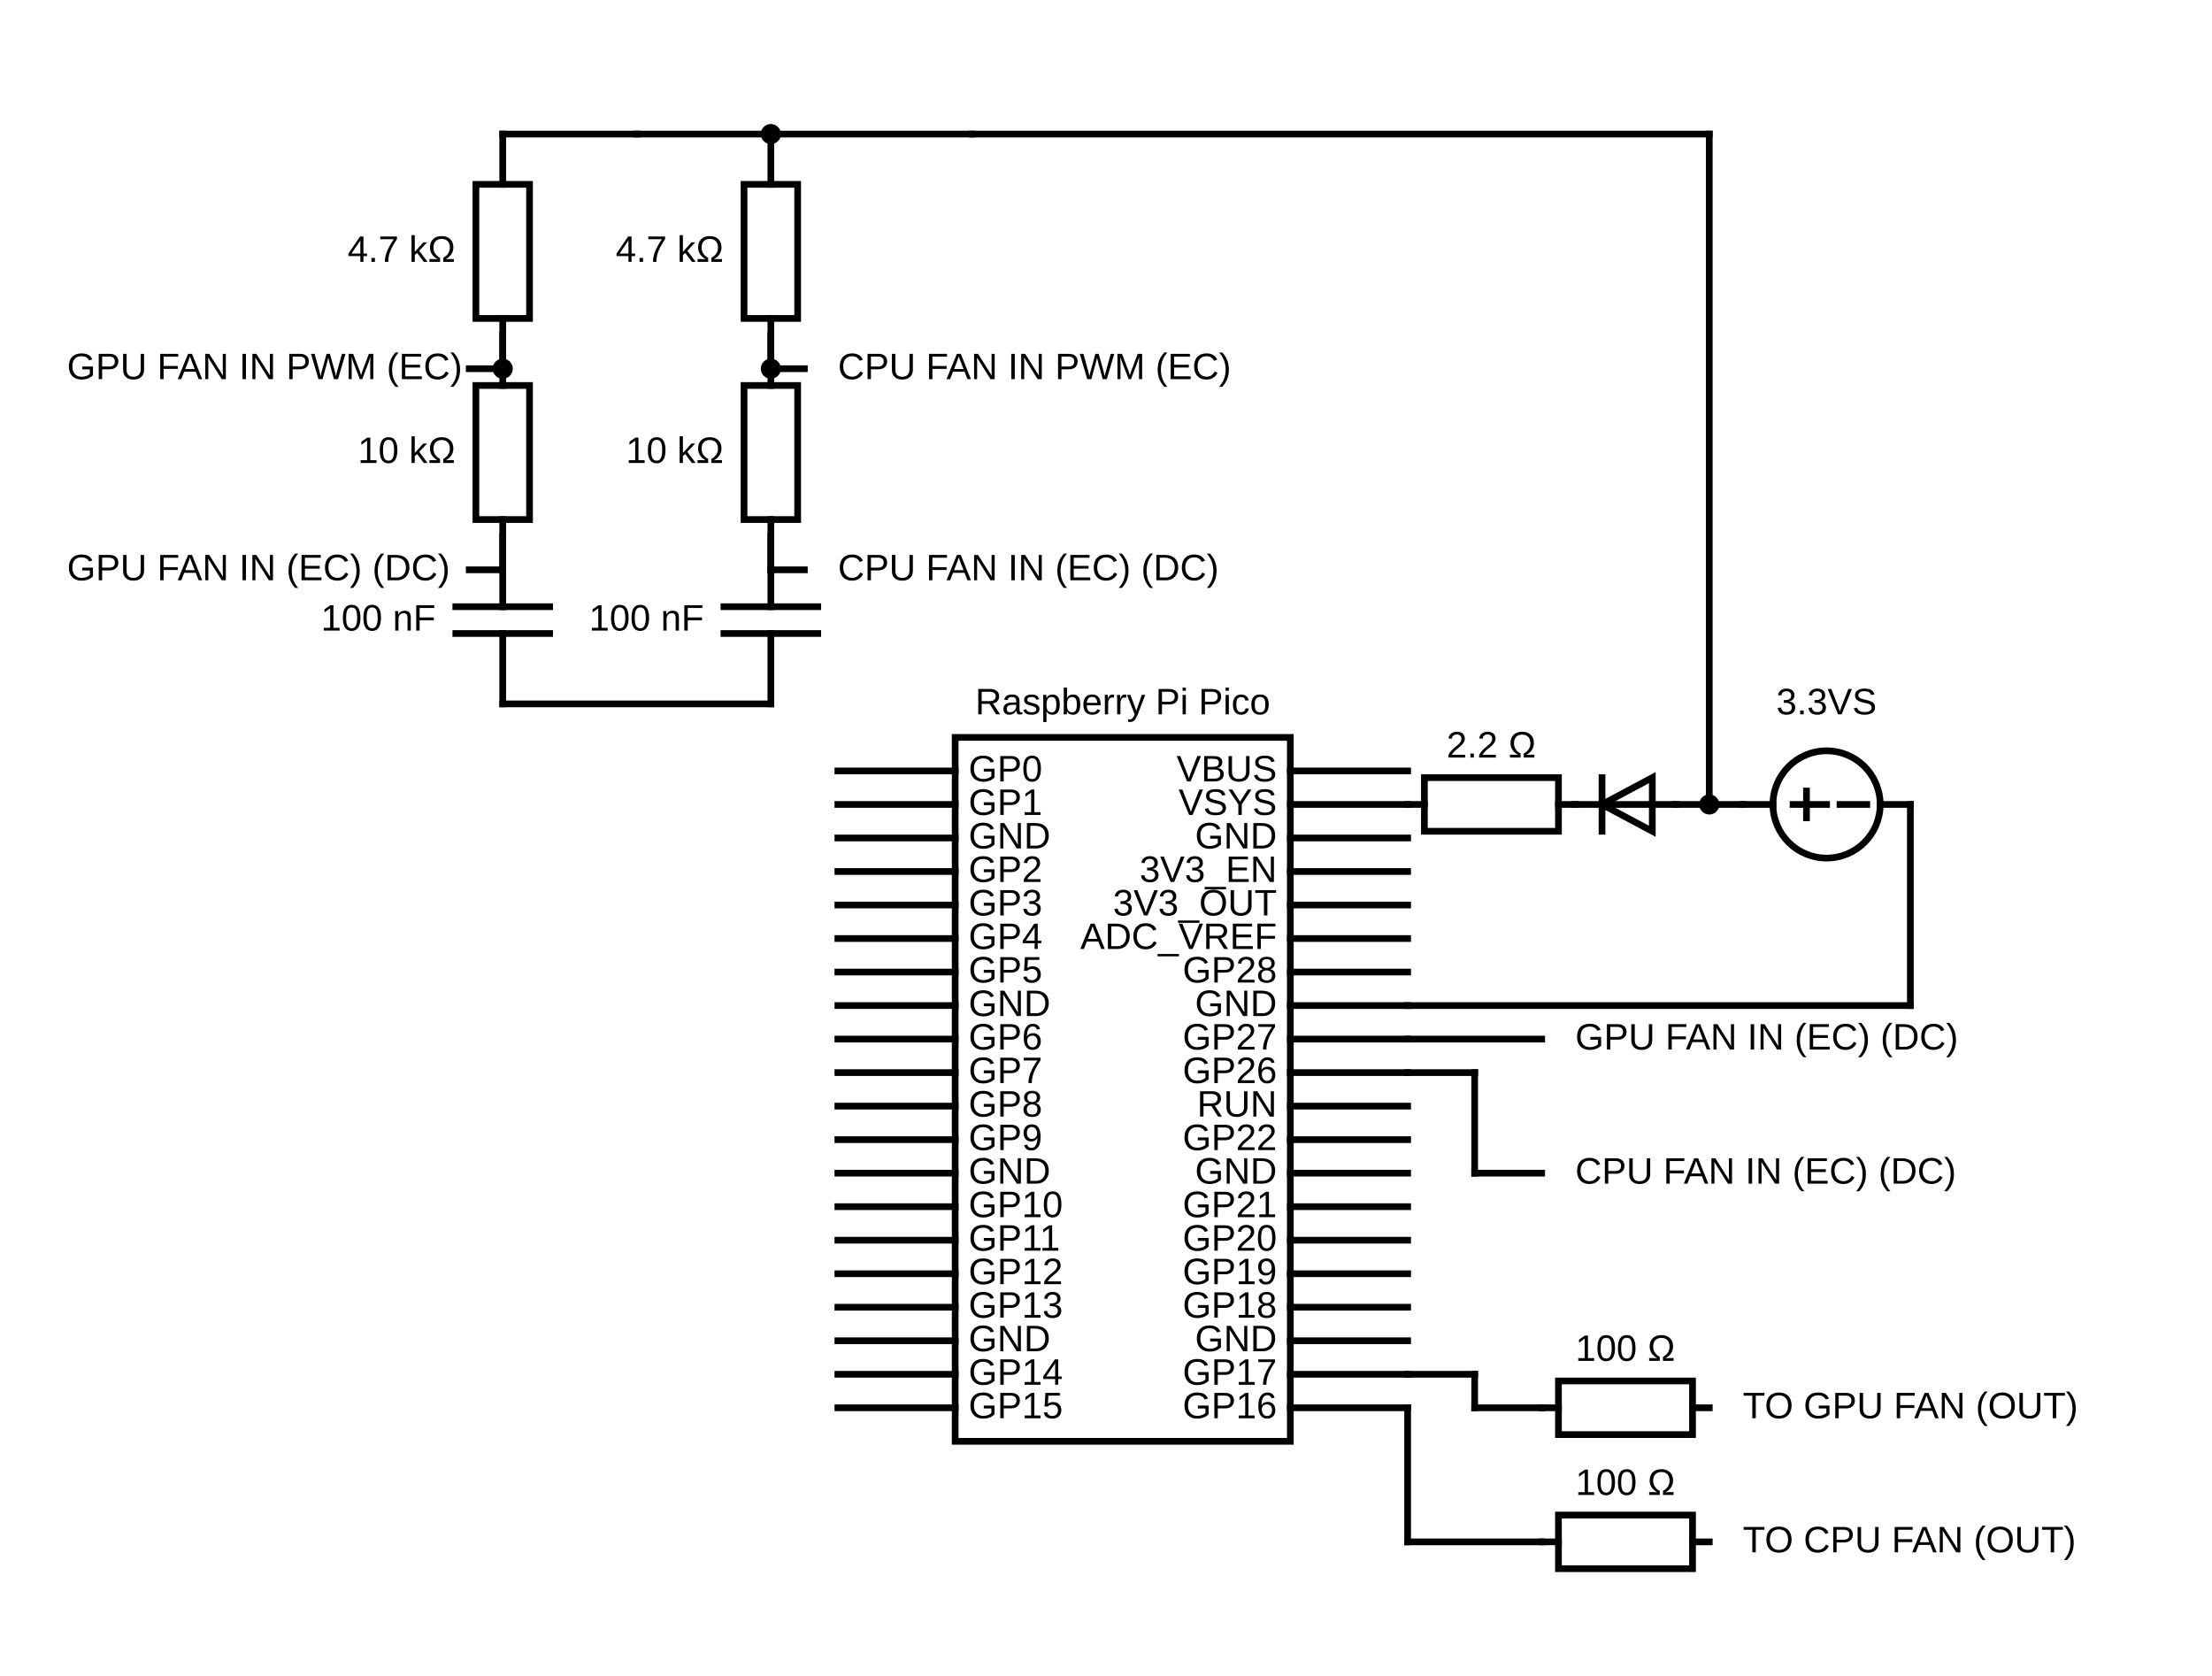
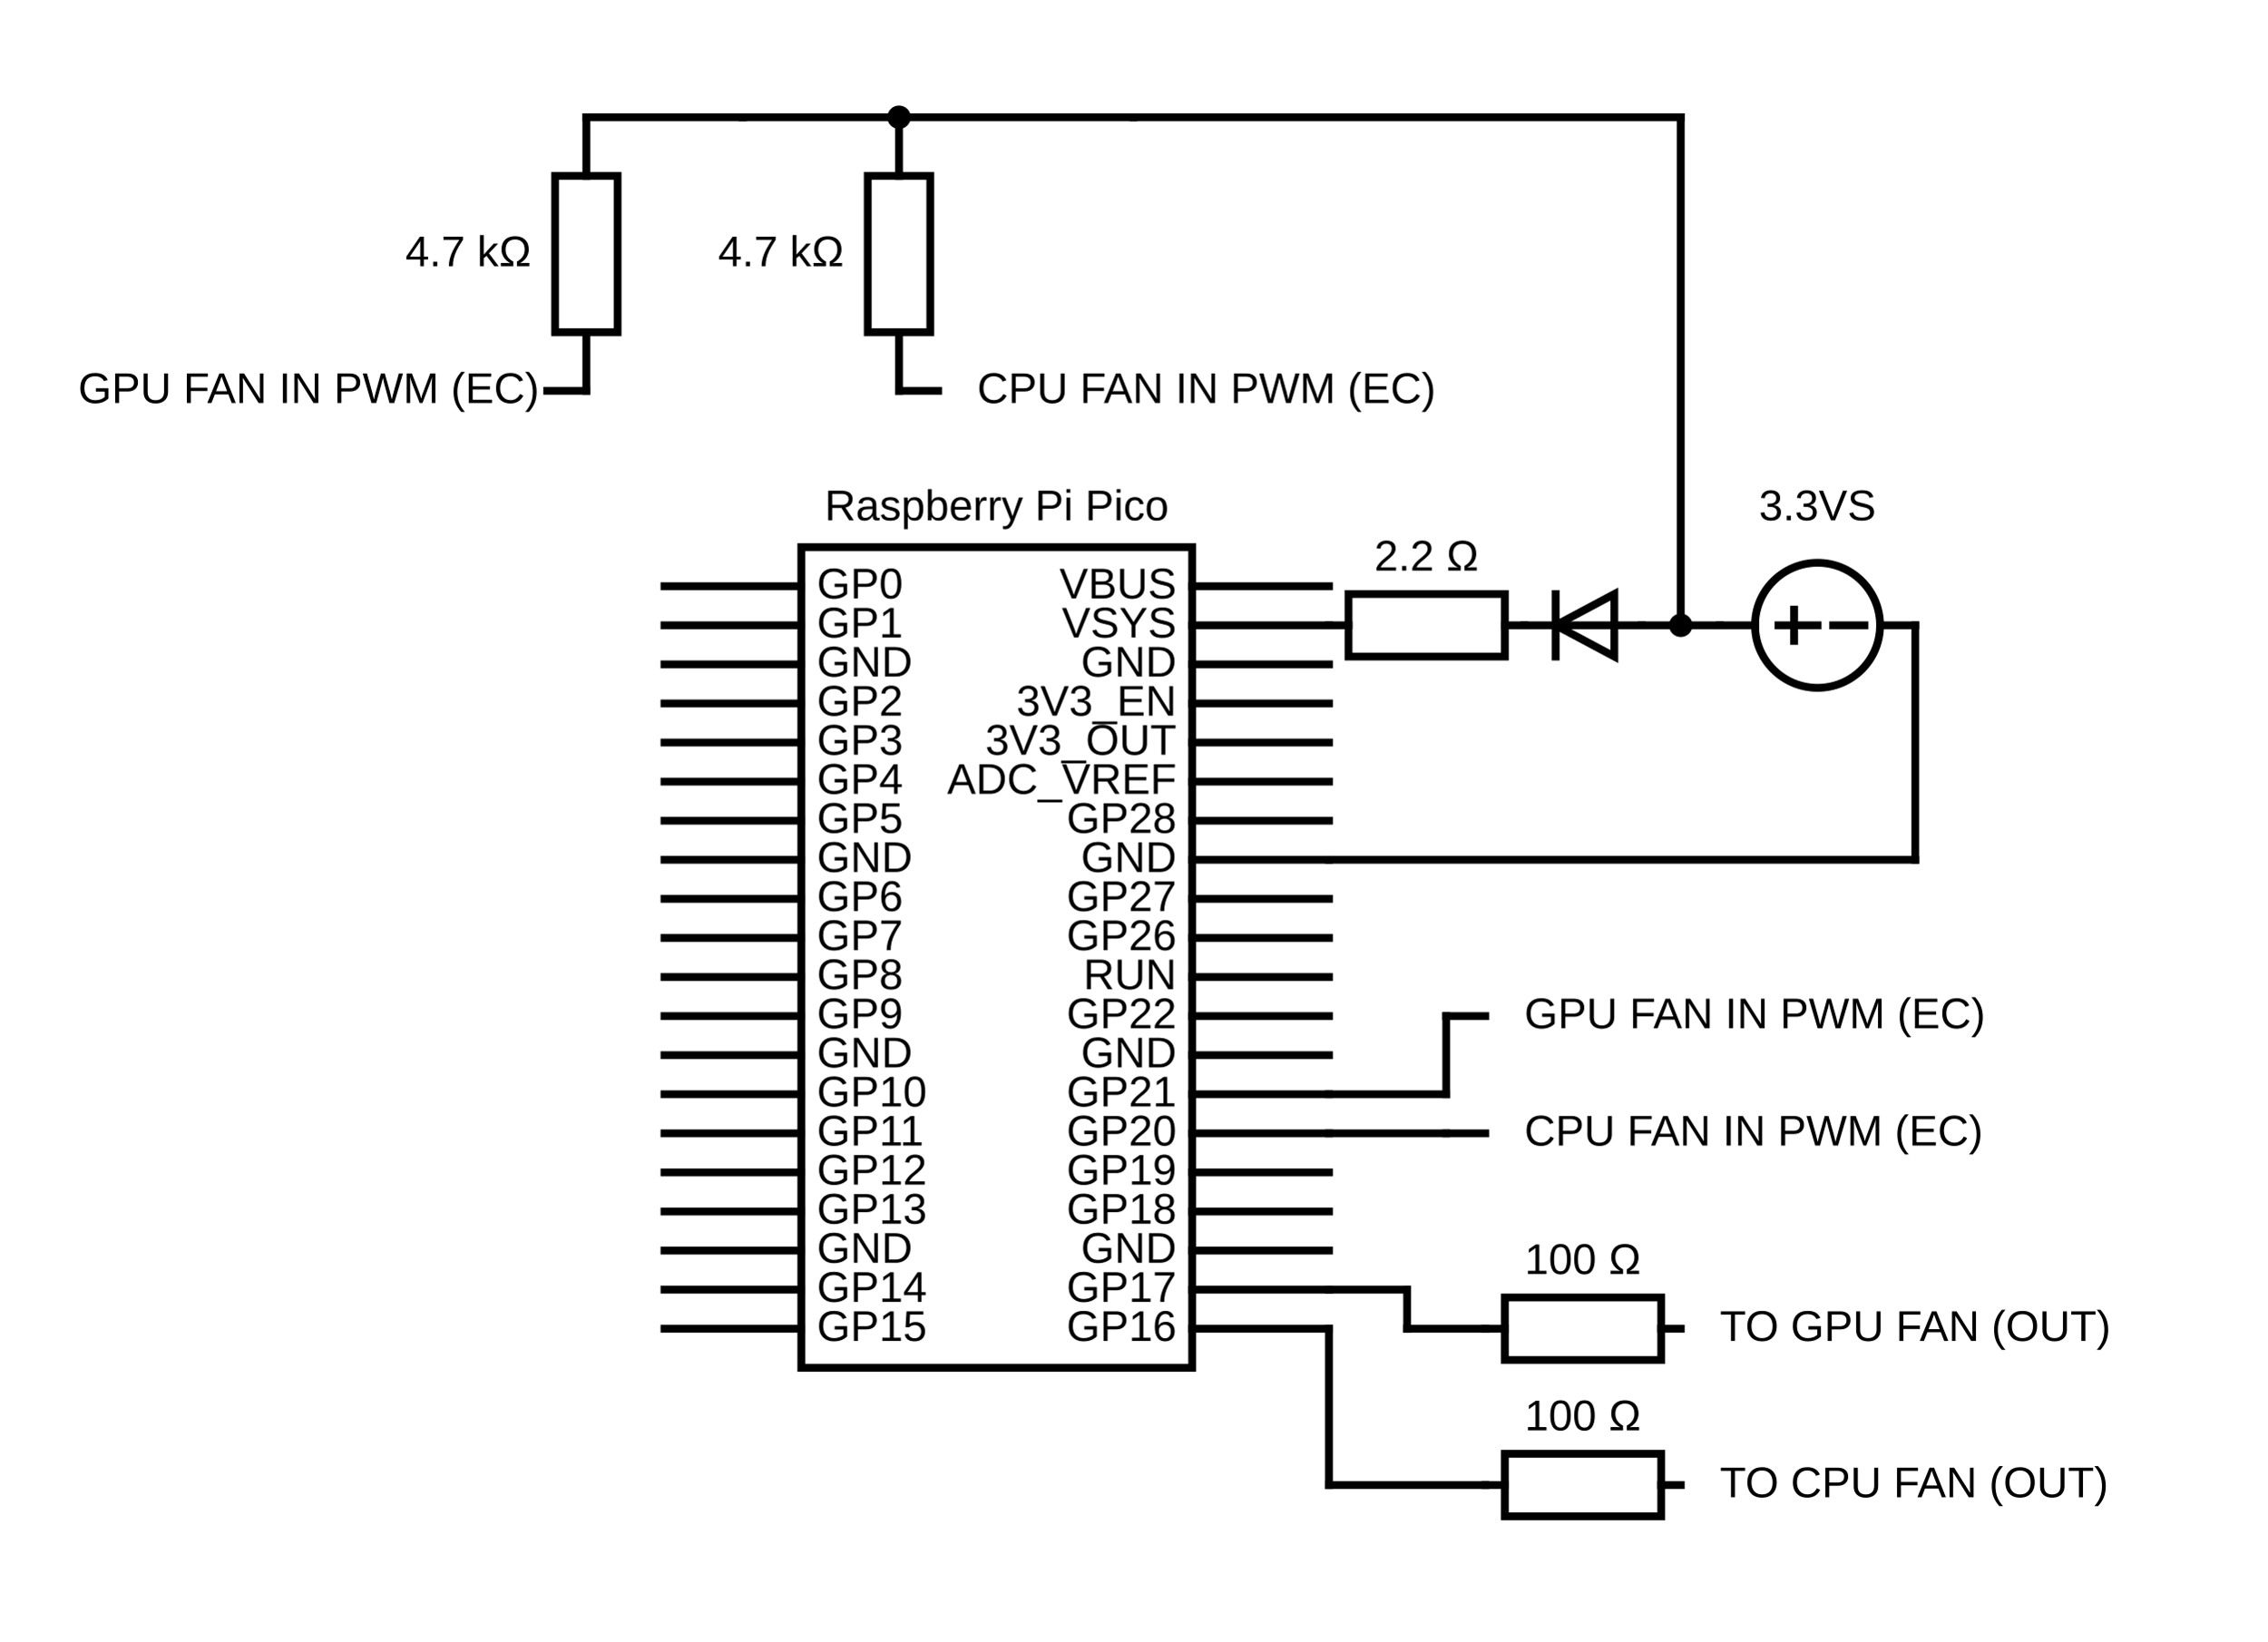
- <svg xmlns="http://www.w3.org/2000/svg" version="1.1" width="660" height="500">
-   <line x1="420" y1="310" x2="460" y2="310" style="stroke:rgb(0, 0, 0);stroke-linecap:square;stroke-width:2" />
-   <text x="470" y="310" style="font-family:Arial;font-size:11px;text-anchor:start" dominant-baseline="middle" transform="rotate(0, 470, 310)">GPU FAN IN (EC) (DC)</text>
-   <text x="470" y="350" style="font-family:Arial;font-size:11px;text-anchor:start" dominant-baseline="middle" transform="rotate(0, 470, 350)">CPU FAN IN (EC) (DC)</text>
-   <line x1="440" y1="350" x2="460" y2="350" style="stroke:rgb(0, 0, 0);stroke-linecap:square;stroke-width:2" />
-   <line x1="440" y1="320" x2="440" y2="350" style="stroke:rgb(0, 0, 0);stroke-linecap:square;stroke-width:2" />
-   <line x1="420" y1="320" x2="440" y2="320" style="stroke:rgb(0, 0, 0);stroke-linecap:square;stroke-width:2" />
-   <line x1="420" y1="460" x2="460" y2="460" style="stroke:rgb(0, 0, 0);stroke-linecap:square;stroke-width:2" />
-   <line x1="420" y1="420" x2="420" y2="460" style="stroke:rgb(0, 0, 0);stroke-linecap:square;stroke-width:2" />
-   <line x1="440" y1="420" x2="460" y2="420" style="stroke:rgb(0, 0, 0);stroke-linecap:square;stroke-width:2" />
-   <line x1="440" y1="410" x2="440" y2="420" style="stroke:rgb(0, 0, 0);stroke-linecap:square;stroke-width:2" />
-   <line x1="420" y1="410" x2="440" y2="410" style="stroke:rgb(0, 0, 0);stroke-linecap:square;stroke-width:2" />
-   <line x1="570" y1="240" x2="570" y2="300" style="stroke:rgb(0, 0, 0);stroke-linecap:square;stroke-width:2" />
-   <line x1="510" y1="40" x2="510" y2="240" style="stroke:rgb(0, 0, 0);stroke-linecap:square;stroke-width:2" />
-   <line x1="500" y1="240" x2="520" y2="240" style="stroke:rgb(0, 0, 0);stroke-linecap:square;stroke-width:2" />
-   <line x1="500" y1="240" x2="470" y2="240" style="stroke:rgb(0, 0, 0);stroke-linecap:square;stroke-width:2" />
-   <path d="M 478,240 M 478,232 L 478,248 M 478,240 L 493,248 L 493,232 L 478,240" style="fill-opacity:0;fill:rgb(0, 0, 0);stroke:rgb(0, 0, 0);stroke-linecap:square;stroke-width:2" />
-   <line x1="230" y1="170" x2="240" y2="170" style="stroke:rgb(0, 0, 0);stroke-linecap:square;stroke-width:2" />
-   <line x1="140" y1="170" x2="150" y2="170" style="stroke:rgb(0, 0, 0);stroke-linecap:square;stroke-width:2" />
-   <text x="250" y="170" style="font-family:Arial;font-size:11px;text-anchor:start" dominant-baseline="middle" transform="rotate(0, 250, 170)">CPU FAN IN (EC) (DC)</text>
-   <text x="20" y="170" style="font-family:Arial;font-size:11px;text-anchor:start" dominant-baseline="middle" transform="rotate(0, 20, 170)">GPU FAN IN (EC) (DC)</text>
-   <line x1="150" y1="210" x2="230" y2="210" style="stroke:rgb(0, 0, 0);stroke-linecap:square;stroke-width:2" />
-   <line x1="230" y1="160" x2="230" y2="181" style="stroke:rgb(0, 0, 0);stroke-linecap:square;stroke-width:2" />
-   <line x1="230" y1="189" x2="230" y2="210" style="stroke:rgb(0, 0, 0);stroke-linecap:square;stroke-width:2" />
-   <line x1="216" y1="181" x2="244" y2="181" style="stroke:rgb(0, 0, 0);stroke-linecap:square;stroke-width:2" />
-   <line x1="216" y1="189" x2="244" y2="189" style="stroke:rgb(0, 0, 0);stroke-linecap:square;stroke-width:2" />
-   <text x="210" y="185" style="font-family:Arial;font-size:11px;text-anchor:end" dominant-baseline="middle" transform="rotate(0, 210, 185)">100 nF</text>
-   <line x1="150" y1="160" x2="150" y2="181" style="stroke:rgb(0, 0, 0);stroke-linecap:square;stroke-width:2" />
-   <line x1="150" y1="189" x2="150" y2="210" style="stroke:rgb(0, 0, 0);stroke-linecap:square;stroke-width:2" />
-   <line x1="136" y1="181" x2="164" y2="181" style="stroke:rgb(0, 0, 0);stroke-linecap:square;stroke-width:2" />
-   <line x1="136" y1="189" x2="164" y2="189" style="stroke:rgb(0, 0, 0);stroke-linecap:square;stroke-width:2" />
-   <text x="130" y="185" style="font-family:Arial;font-size:11px;text-anchor:end" dominant-baseline="middle" transform="rotate(0, 130, 185)">100 nF</text>
-   <text x="20" y="110" style="font-family:Arial;font-size:11px;text-anchor:start" dominant-baseline="middle" transform="rotate(0, 20, 110)">GPU FAN IN PWM (EC)</text>
-   <line x1="140" y1="110" x2="150" y2="110" style="stroke:rgb(0, 0, 0);stroke-linecap:square;stroke-width:2" />
-   <line x1="230" y1="110" x2="240" y2="110" style="stroke:rgb(0, 0, 0);stroke-linecap:square;stroke-width:2" />
-   <line x1="230" y1="100" x2="230" y2="115" style="stroke:rgb(0, 0, 0);stroke-linecap:square;stroke-width:2" />
-   <line x1="230" y1="155" x2="230" y2="170" style="stroke:rgb(0, 0, 0);stroke-linecap:square;stroke-width:2" />
-   <rect x="222" y="115" width="16" height="40" style="fill-opacity:0;fill:rgb(0, 0, 0);stroke:rgb(0, 0, 0);stroke-width:2" />
-   <text x="216" y="135" style="font-family:Arial;font-size:11px;text-anchor:end" dominant-baseline="middle" transform="rotate(0, 216, 135)">10 kΩ</text>
-   <line x1="150" y1="100" x2="150" y2="115" style="stroke:rgb(0, 0, 0);stroke-linecap:square;stroke-width:2" />
-   <line x1="150" y1="155" x2="150" y2="170" style="stroke:rgb(0, 0, 0);stroke-linecap:square;stroke-width:2" />
-   <rect x="142" y="115" width="16" height="40" style="fill-opacity:0;fill:rgb(0, 0, 0);stroke:rgb(0, 0, 0);stroke-width:2" />
-   <text x="136" y="135" style="font-family:Arial;font-size:11px;text-anchor:end" dominant-baseline="middle" transform="rotate(0, 136, 135)">10 kΩ</text>
-   <line x1="460" y1="420" x2="465" y2="420" style="stroke:rgb(0, 0, 0);stroke-linecap:square;stroke-width:2" />
-   <line x1="505" y1="420" x2="510" y2="420" style="stroke:rgb(0, 0, 0);stroke-linecap:square;stroke-width:2" />
-   <rect x="465" y="412" width="40" height="16" style="fill-opacity:0;fill:rgb(0, 0, 0);stroke:rgb(0, 0, 0);stroke-width:2" />
-   <text x="485" y="406" style="font-family:Arial;font-size:11px;text-anchor:middle" dominant-baseline="baseline" transform="rotate(0, 485, 406)">100 Ω</text>
-   <line x1="460" y1="460" x2="465" y2="460" style="stroke:rgb(0, 0, 0);stroke-linecap:square;stroke-width:2" />
-   <line x1="505" y1="460" x2="510" y2="460" style="stroke:rgb(0, 0, 0);stroke-linecap:square;stroke-width:2" />
-   <rect x="465" y="452" width="40" height="16" style="fill-opacity:0;fill:rgb(0, 0, 0);stroke:rgb(0, 0, 0);stroke-width:2" />
-   <text x="485" y="446" style="font-family:Arial;font-size:11px;text-anchor:middle" dominant-baseline="baseline" transform="rotate(0, 485, 446)">100 Ω</text>
-   <text x="520" y="420" style="font-family:Arial;font-size:11px;text-anchor:start" dominant-baseline="middle" transform="rotate(0, 520, 420)">TO GPU FAN (OUT)</text>
-   <text x="520" y="460" style="font-family:Arial;font-size:11px;text-anchor:start" dominant-baseline="middle" transform="rotate(0, 520, 460)">TO CPU FAN (OUT)</text>
-   <line x1="150" y1="40" x2="190" y2="40" style="stroke:rgb(0, 0, 0);stroke-linecap:square;stroke-width:2" />
-   <text x="250" y="110" style="font-family:Arial;font-size:11px;text-anchor:start" dominant-baseline="middle" transform="rotate(0, 250, 110)">CPU FAN IN PWM (EC)</text>
-   <text x="530" y="210" style="font-family:Arial;font-size:11px;text-anchor:start" dominant-baseline="middle" transform="rotate(0, 530, 210)">3.3VS</text>
-   <line x1="230" y1="40" x2="230" y2="55" style="stroke:rgb(0, 0, 0);stroke-linecap:square;stroke-width:2" />
-   <line x1="230" y1="95" x2="230" y2="110" style="stroke:rgb(0, 0, 0);stroke-linecap:square;stroke-width:2" />
-   <rect x="222" y="55" width="16" height="40" style="fill-opacity:0;fill:rgb(0, 0, 0);stroke:rgb(0, 0, 0);stroke-width:2" />
-   <text x="216" y="75" style="font-family:Arial;font-size:11px;text-anchor:end" dominant-baseline="middle" transform="rotate(0, 216, 75)">4.7 kΩ</text>
-   <line x1="150" y1="40" x2="150" y2="55" style="stroke:rgb(0, 0, 0);stroke-linecap:square;stroke-width:2" />
-   <line x1="150" y1="95" x2="150" y2="110" style="stroke:rgb(0, 0, 0);stroke-linecap:square;stroke-width:2" />
-   <rect x="142" y="55" width="16" height="40" style="fill-opacity:0;fill:rgb(0, 0, 0);stroke:rgb(0, 0, 0);stroke-width:2" />
-   <text x="136" y="75" style="font-family:Arial;font-size:11px;text-anchor:end" dominant-baseline="middle" transform="rotate(0, 136, 75)">4.7 kΩ</text>
-   <line x1="190" y1="40" x2="290" y2="40" style="stroke:rgb(0, 0, 0);stroke-linecap:square;stroke-width:2" />
-   <line x1="290" y1="40" x2="510" y2="40" style="stroke:rgb(0, 0, 0);stroke-linecap:square;stroke-width:2" />
-   <line x1="420" y1="300" x2="570" y2="300" style="stroke:rgb(0, 0, 0);stroke-linecap:square;stroke-width:2" />
-   <text x="335" y="210" style="font-family:Arial;font-size:11px;text-anchor:middle" dominant-baseline="middle" transform="rotate(0, 335, 210)">Raspberry Pi Pico</text>
-   <rect x="285" y="220" width="100" height="210" style="fill-opacity:0;fill:rgb(0, 0, 0);stroke:rgb(0, 0, 0);stroke-width:2" />
-   <line x1="250" y1="230" x2="285" y2="230" style="stroke:rgb(0, 0, 0);stroke-linecap:square;stroke-width:2" />
-   <text x="289" y="230" style="font-family:Arial;font-size:11px;text-anchor:start" dominant-baseline="middle" transform="rotate(0, 289, 230)">GP0</text>
-   <line x1="385" y1="230" x2="420" y2="230" style="stroke:rgb(0, 0, 0);stroke-linecap:square;stroke-width:2" />
-   <text x="381" y="230" style="font-family:Arial;font-size:11px;text-anchor:end" dominant-baseline="middle" transform="rotate(0, 381, 230)">VBUS</text>
-   <line x1="250" y1="240" x2="285" y2="240" style="stroke:rgb(0, 0, 0);stroke-linecap:square;stroke-width:2" />
-   <text x="289" y="240" style="font-family:Arial;font-size:11px;text-anchor:start" dominant-baseline="middle" transform="rotate(0, 289, 240)">GP1</text>
-   <line x1="385" y1="240" x2="420" y2="240" style="stroke:rgb(0, 0, 0);stroke-linecap:square;stroke-width:2" />
-   <text x="381" y="240" style="font-family:Arial;font-size:11px;text-anchor:end" dominant-baseline="middle" transform="rotate(0, 381, 240)">VSYS</text>
-   <line x1="250" y1="250" x2="285" y2="250" style="stroke:rgb(0, 0, 0);stroke-linecap:square;stroke-width:2" />
-   <text x="289" y="250" style="font-family:Arial;font-size:11px;text-anchor:start" dominant-baseline="middle" transform="rotate(0, 289, 250)">GND</text>
-   <line x1="385" y1="250" x2="420" y2="250" style="stroke:rgb(0, 0, 0);stroke-linecap:square;stroke-width:2" />
-   <text x="381" y="250" style="font-family:Arial;font-size:11px;text-anchor:end" dominant-baseline="middle" transform="rotate(0, 381, 250)">GND</text>
-   <line x1="250" y1="260" x2="285" y2="260" style="stroke:rgb(0, 0, 0);stroke-linecap:square;stroke-width:2" />
-   <text x="289" y="260" style="font-family:Arial;font-size:11px;text-anchor:start" dominant-baseline="middle" transform="rotate(0, 289, 260)">GP2</text>
-   <line x1="385" y1="260" x2="420" y2="260" style="stroke:rgb(0, 0, 0);stroke-linecap:square;stroke-width:2" />
-   <text x="381" y="260" style="font-family:Arial;font-size:11px;text-anchor:end" dominant-baseline="middle" transform="rotate(0, 381, 260)">3V3_EN</text>
-   <line x1="250" y1="270" x2="285" y2="270" style="stroke:rgb(0, 0, 0);stroke-linecap:square;stroke-width:2" />
-   <text x="289" y="270" style="font-family:Arial;font-size:11px;text-anchor:start" dominant-baseline="middle" transform="rotate(0, 289, 270)">GP3</text>
-   <line x1="385" y1="270" x2="420" y2="270" style="stroke:rgb(0, 0, 0);stroke-linecap:square;stroke-width:2" />
-   <text x="381" y="270" style="font-family:Arial;font-size:11px;text-anchor:end" dominant-baseline="middle" transform="rotate(0, 381, 270)">3V3_OUT</text>
-   <line x1="250" y1="280" x2="285" y2="280" style="stroke:rgb(0, 0, 0);stroke-linecap:square;stroke-width:2" />
-   <text x="289" y="280" style="font-family:Arial;font-size:11px;text-anchor:start" dominant-baseline="middle" transform="rotate(0, 289, 280)">GP4</text>
-   <line x1="385" y1="280" x2="420" y2="280" style="stroke:rgb(0, 0, 0);stroke-linecap:square;stroke-width:2" />
-   <text x="381" y="280" style="font-family:Arial;font-size:11px;text-anchor:end" dominant-baseline="middle" transform="rotate(0, 381, 280)">ADC_VREF</text>
-   <line x1="250" y1="290" x2="285" y2="290" style="stroke:rgb(0, 0, 0);stroke-linecap:square;stroke-width:2" />
-   <text x="289" y="290" style="font-family:Arial;font-size:11px;text-anchor:start" dominant-baseline="middle" transform="rotate(0, 289, 290)">GP5</text>
-   <line x1="385" y1="290" x2="420" y2="290" style="stroke:rgb(0, 0, 0);stroke-linecap:square;stroke-width:2" />
-   <text x="381" y="290" style="font-family:Arial;font-size:11px;text-anchor:end" dominant-baseline="middle" transform="rotate(0, 381, 290)">GP28</text>
-   <line x1="250" y1="300" x2="285" y2="300" style="stroke:rgb(0, 0, 0);stroke-linecap:square;stroke-width:2" />
-   <text x="289" y="300" style="font-family:Arial;font-size:11px;text-anchor:start" dominant-baseline="middle" transform="rotate(0, 289, 300)">GND</text>
-   <line x1="385" y1="300" x2="420" y2="300" style="stroke:rgb(0, 0, 0);stroke-linecap:square;stroke-width:2" />
-   <text x="381" y="300" style="font-family:Arial;font-size:11px;text-anchor:end" dominant-baseline="middle" transform="rotate(0, 381, 300)">GND</text>
-   <line x1="250" y1="310" x2="285" y2="310" style="stroke:rgb(0, 0, 0);stroke-linecap:square;stroke-width:2" />
-   <text x="289" y="310" style="font-family:Arial;font-size:11px;text-anchor:start" dominant-baseline="middle" transform="rotate(0, 289, 310)">GP6</text>
-   <line x1="385" y1="310" x2="420" y2="310" style="stroke:rgb(0, 0, 0);stroke-linecap:square;stroke-width:2" />
-   <text x="381" y="310" style="font-family:Arial;font-size:11px;text-anchor:end" dominant-baseline="middle" transform="rotate(0, 381, 310)">GP27</text>
-   <line x1="250" y1="320" x2="285" y2="320" style="stroke:rgb(0, 0, 0);stroke-linecap:square;stroke-width:2" />
-   <text x="289" y="320" style="font-family:Arial;font-size:11px;text-anchor:start" dominant-baseline="middle" transform="rotate(0, 289, 320)">GP7</text>
-   <line x1="385" y1="320" x2="420" y2="320" style="stroke:rgb(0, 0, 0);stroke-linecap:square;stroke-width:2" />
-   <text x="381" y="320" style="font-family:Arial;font-size:11px;text-anchor:end" dominant-baseline="middle" transform="rotate(0, 381, 320)">GP26</text>
-   <line x1="250" y1="330" x2="285" y2="330" style="stroke:rgb(0, 0, 0);stroke-linecap:square;stroke-width:2" />
-   <text x="289" y="330" style="font-family:Arial;font-size:11px;text-anchor:start" dominant-baseline="middle" transform="rotate(0, 289, 330)">GP8</text>
-   <line x1="385" y1="330" x2="420" y2="330" style="stroke:rgb(0, 0, 0);stroke-linecap:square;stroke-width:2" />
-   <text x="381" y="330" style="font-family:Arial;font-size:11px;text-anchor:end" dominant-baseline="middle" transform="rotate(0, 381, 330)">RUN</text>
-   <line x1="250" y1="340" x2="285" y2="340" style="stroke:rgb(0, 0, 0);stroke-linecap:square;stroke-width:2" />
-   <text x="289" y="340" style="font-family:Arial;font-size:11px;text-anchor:start" dominant-baseline="middle" transform="rotate(0, 289, 340)">GP9</text>
-   <line x1="385" y1="340" x2="420" y2="340" style="stroke:rgb(0, 0, 0);stroke-linecap:square;stroke-width:2" />
-   <text x="381" y="340" style="font-family:Arial;font-size:11px;text-anchor:end" dominant-baseline="middle" transform="rotate(0, 381, 340)">GP22</text>
-   <line x1="250" y1="350" x2="285" y2="350" style="stroke:rgb(0, 0, 0);stroke-linecap:square;stroke-width:2" />
-   <text x="289" y="350" style="font-family:Arial;font-size:11px;text-anchor:start" dominant-baseline="middle" transform="rotate(0, 289, 350)">GND</text>
-   <line x1="385" y1="350" x2="420" y2="350" style="stroke:rgb(0, 0, 0);stroke-linecap:square;stroke-width:2" />
-   <text x="381" y="350" style="font-family:Arial;font-size:11px;text-anchor:end" dominant-baseline="middle" transform="rotate(0, 381, 350)">GND</text>
-   <line x1="250" y1="360" x2="285" y2="360" style="stroke:rgb(0, 0, 0);stroke-linecap:square;stroke-width:2" />
-   <text x="289" y="360" style="font-family:Arial;font-size:11px;text-anchor:start" dominant-baseline="middle" transform="rotate(0, 289, 360)">GP10</text>
-   <line x1="385" y1="360" x2="420" y2="360" style="stroke:rgb(0, 0, 0);stroke-linecap:square;stroke-width:2" />
-   <text x="381" y="360" style="font-family:Arial;font-size:11px;text-anchor:end" dominant-baseline="middle" transform="rotate(0, 381, 360)">GP21</text>
-   <line x1="250" y1="370" x2="285" y2="370" style="stroke:rgb(0, 0, 0);stroke-linecap:square;stroke-width:2" />
-   <text x="289" y="370" style="font-family:Arial;font-size:11px;text-anchor:start" dominant-baseline="middle" transform="rotate(0, 289, 370)">GP11</text>
-   <line x1="385" y1="370" x2="420" y2="370" style="stroke:rgb(0, 0, 0);stroke-linecap:square;stroke-width:2" />
-   <text x="381" y="370" style="font-family:Arial;font-size:11px;text-anchor:end" dominant-baseline="middle" transform="rotate(0, 381, 370)">GP20</text>
-   <line x1="250" y1="380" x2="285" y2="380" style="stroke:rgb(0, 0, 0);stroke-linecap:square;stroke-width:2" />
-   <text x="289" y="380" style="font-family:Arial;font-size:11px;text-anchor:start" dominant-baseline="middle" transform="rotate(0, 289, 380)">GP12</text>
-   <line x1="385" y1="380" x2="420" y2="380" style="stroke:rgb(0, 0, 0);stroke-linecap:square;stroke-width:2" />
-   <text x="381" y="380" style="font-family:Arial;font-size:11px;text-anchor:end" dominant-baseline="middle" transform="rotate(0, 381, 380)">GP19</text>
-   <line x1="250" y1="390" x2="285" y2="390" style="stroke:rgb(0, 0, 0);stroke-linecap:square;stroke-width:2" />
-   <text x="289" y="390" style="font-family:Arial;font-size:11px;text-anchor:start" dominant-baseline="middle" transform="rotate(0, 289, 390)">GP13</text>
-   <line x1="385" y1="390" x2="420" y2="390" style="stroke:rgb(0, 0, 0);stroke-linecap:square;stroke-width:2" />
-   <text x="381" y="390" style="font-family:Arial;font-size:11px;text-anchor:end" dominant-baseline="middle" transform="rotate(0, 381, 390)">GP18</text>
-   <line x1="250" y1="400" x2="285" y2="400" style="stroke:rgb(0, 0, 0);stroke-linecap:square;stroke-width:2" />
-   <text x="289" y="400" style="font-family:Arial;font-size:11px;text-anchor:start" dominant-baseline="middle" transform="rotate(0, 289, 400)">GND</text>
-   <line x1="385" y1="400" x2="420" y2="400" style="stroke:rgb(0, 0, 0);stroke-linecap:square;stroke-width:2" />
-   <text x="381" y="400" style="font-family:Arial;font-size:11px;text-anchor:end" dominant-baseline="middle" transform="rotate(0, 381, 400)">GND</text>
-   <line x1="250" y1="410" x2="285" y2="410" style="stroke:rgb(0, 0, 0);stroke-linecap:square;stroke-width:2" />
-   <text x="289" y="410" style="font-family:Arial;font-size:11px;text-anchor:start" dominant-baseline="middle" transform="rotate(0, 289, 410)">GP14</text>
-   <line x1="385" y1="410" x2="420" y2="410" style="stroke:rgb(0, 0, 0);stroke-linecap:square;stroke-width:2" />
-   <text x="381" y="410" style="font-family:Arial;font-size:11px;text-anchor:end" dominant-baseline="middle" transform="rotate(0, 381, 410)">GP17</text>
-   <line x1="250" y1="420" x2="285" y2="420" style="stroke:rgb(0, 0, 0);stroke-linecap:square;stroke-width:2" />
-   <text x="289" y="420" style="font-family:Arial;font-size:11px;text-anchor:start" dominant-baseline="middle" transform="rotate(0, 289, 420)">GP15</text>
-   <line x1="385" y1="420" x2="420" y2="420" style="stroke:rgb(0, 0, 0);stroke-linecap:square;stroke-width:2" />
-   <text x="381" y="420" style="font-family:Arial;font-size:11px;text-anchor:end" dominant-baseline="middle" transform="rotate(0, 381, 420)">GP16</text>
-   <line x1="420" y1="240" x2="425" y2="240" style="stroke:rgb(0, 0, 0);stroke-linecap:square;stroke-width:2" />
-   <line x1="465" y1="240" x2="470" y2="240" style="stroke:rgb(0, 0, 0);stroke-linecap:square;stroke-width:2" />
-   <rect x="425" y="232" width="40" height="16" style="fill-opacity:0;fill:rgb(0, 0, 0);stroke:rgb(0, 0, 0);stroke-width:2" />
-   <text x="445" y="226" style="font-family:Arial;font-size:11px;text-anchor:middle" dominant-baseline="baseline" transform="rotate(0, 445, 226)">2.2 Ω</text>
-   <line x1="520" y1="240" x2="529" y2="240" style="stroke:rgb(0, 0, 0);stroke-linecap:square;stroke-width:2" />
-   <ellipse cx="545" cy="240" rx="16" ry="16" style="fill-opacity:0;fill:rgb(0, 0, 0);stroke:rgb(0, 0, 0);stroke-width:2" />
-   <line x1="561" y1="240" x2="570" y2="240" style="stroke:rgb(0, 0, 0);stroke-linecap:square;stroke-width:2" />
-   <path d="M 545,240 M 535,240 L 543,240 M 539,236 L 539,244 M 549,240 L 557,240" style="fill-opacity:0;fill:rgb(0, 0, 0);stroke:rgb(0, 0, 0);stroke-linecap:square;stroke-width:2" />
-   <ellipse cx="510" cy="240" rx="2" ry="2" style="fill-opacity:1;fill:rgb(0, 0, 0);stroke:rgb(0, 0, 0);stroke-width:2" />
-   <ellipse cx="150" cy="110" rx="2" ry="2" style="fill-opacity:1;fill:rgb(0, 0, 0);stroke:rgb(0, 0, 0);stroke-width:2" />
-   <ellipse cx="230" cy="110" rx="2" ry="2" style="fill-opacity:1;fill:rgb(0, 0, 0);stroke:rgb(0, 0, 0);stroke-width:2" />
-   <ellipse cx="230" cy="40" rx="2" ry="2" style="fill-opacity:1;fill:rgb(0, 0, 0);stroke:rgb(0, 0, 0);stroke-width:2" />
+ <svg xmlns="http://www.w3.org/2000/svg" version="1.1" width="580" height="420">
+   <text x="390" y="260" style="font-family:Arial;font-size:11px;text-anchor:start" dominant-baseline="middle" transform="rotate(0, 390, 260)">GPU FAN IN PWM (EC)</text>
+   <line x1="370" y1="290" x2="380" y2="290" style="stroke:rgb(0, 0, 0);stroke-linecap:square;stroke-width:2" />
+   <line x1="370" y1="260" x2="380" y2="260" style="stroke:rgb(0, 0, 0);stroke-linecap:square;stroke-width:2" />
+   <line x1="370" y1="260" x2="370" y2="280" style="stroke:rgb(0, 0, 0);stroke-linecap:square;stroke-width:2" />
+   <line x1="340" y1="280" x2="370" y2="280" style="stroke:rgb(0, 0, 0);stroke-linecap:square;stroke-width:2" />
+   <line x1="340" y1="290" x2="370" y2="290" style="stroke:rgb(0, 0, 0);stroke-linecap:square;stroke-width:2" />
+   <text x="390" y="290" style="font-family:Arial;font-size:11px;text-anchor:start" dominant-baseline="middle" transform="rotate(0, 390, 290)">CPU FAN IN PWM (EC)</text>
+   <line x1="340" y1="380" x2="380" y2="380" style="stroke:rgb(0, 0, 0);stroke-linecap:square;stroke-width:2" />
+   <line x1="340" y1="340" x2="340" y2="380" style="stroke:rgb(0, 0, 0);stroke-linecap:square;stroke-width:2" />
+   <line x1="360" y1="340" x2="380" y2="340" style="stroke:rgb(0, 0, 0);stroke-linecap:square;stroke-width:2" />
+   <line x1="360" y1="330" x2="360" y2="340" style="stroke:rgb(0, 0, 0);stroke-linecap:square;stroke-width:2" />
+   <line x1="340" y1="330" x2="360" y2="330" style="stroke:rgb(0, 0, 0);stroke-linecap:square;stroke-width:2" />
+   <line x1="490" y1="160" x2="490" y2="220" style="stroke:rgb(0, 0, 0);stroke-linecap:square;stroke-width:2" />
+   <line x1="430" y1="30" x2="430" y2="160" style="stroke:rgb(0, 0, 0);stroke-linecap:square;stroke-width:2" />
+   <line x1="420" y1="160" x2="440" y2="160" style="stroke:rgb(0, 0, 0);stroke-linecap:square;stroke-width:2" />
+   <line x1="420" y1="160" x2="390" y2="160" style="stroke:rgb(0, 0, 0);stroke-linecap:square;stroke-width:2" />
+   <path d="M 398,160 M 398,152 L 398,168 M 398,160 L 413,168 L 413,152 L 398,160" style="fill-opacity:0;fill:rgb(0, 0, 0);stroke:rgb(0, 0, 0);stroke-linecap:square;stroke-width:2" />
+   <text x="20" y="100" style="font-family:Arial;font-size:11px;text-anchor:start" dominant-baseline="middle" transform="rotate(0, 20, 100)">GPU FAN IN PWM (EC)</text>
+   <line x1="140" y1="100" x2="150" y2="100" style="stroke:rgb(0, 0, 0);stroke-linecap:square;stroke-width:2" />
+   <line x1="230" y1="100" x2="240" y2="100" style="stroke:rgb(0, 0, 0);stroke-linecap:square;stroke-width:2" />
+   <line x1="380" y1="340" x2="385" y2="340" style="stroke:rgb(0, 0, 0);stroke-linecap:square;stroke-width:2" />
+   <line x1="425" y1="340" x2="430" y2="340" style="stroke:rgb(0, 0, 0);stroke-linecap:square;stroke-width:2" />
+   <rect x="385" y="332" width="40" height="16" style="fill-opacity:0;fill:rgb(0, 0, 0);stroke:rgb(0, 0, 0);stroke-width:2" />
+   <text x="405" y="326" style="font-family:Arial;font-size:11px;text-anchor:middle" dominant-baseline="baseline" transform="rotate(0, 405, 326)">100 Ω</text>
+   <line x1="380" y1="380" x2="385" y2="380" style="stroke:rgb(0, 0, 0);stroke-linecap:square;stroke-width:2" />
+   <line x1="425" y1="380" x2="430" y2="380" style="stroke:rgb(0, 0, 0);stroke-linecap:square;stroke-width:2" />
+   <rect x="385" y="372" width="40" height="16" style="fill-opacity:0;fill:rgb(0, 0, 0);stroke:rgb(0, 0, 0);stroke-width:2" />
+   <text x="405" y="366" style="font-family:Arial;font-size:11px;text-anchor:middle" dominant-baseline="baseline" transform="rotate(0, 405, 366)">100 Ω</text>
+   <text x="440" y="340" style="font-family:Arial;font-size:11px;text-anchor:start" dominant-baseline="middle" transform="rotate(0, 440, 340)">TO GPU FAN (OUT)</text>
+   <text x="440" y="380" style="font-family:Arial;font-size:11px;text-anchor:start" dominant-baseline="middle" transform="rotate(0, 440, 380)">TO CPU FAN (OUT)</text>
+   <line x1="150" y1="30" x2="190" y2="30" style="stroke:rgb(0, 0, 0);stroke-linecap:square;stroke-width:2" />
+   <text x="250" y="100" style="font-family:Arial;font-size:11px;text-anchor:start" dominant-baseline="middle" transform="rotate(0, 250, 100)">CPU FAN IN PWM (EC)</text>
+   <text x="450" y="130" style="font-family:Arial;font-size:11px;text-anchor:start" dominant-baseline="middle" transform="rotate(0, 450, 130)">3.3VS</text>
+   <line x1="230" y1="30" x2="230" y2="45" style="stroke:rgb(0, 0, 0);stroke-linecap:square;stroke-width:2" />
+   <line x1="230" y1="85" x2="230" y2="100" style="stroke:rgb(0, 0, 0);stroke-linecap:square;stroke-width:2" />
+   <rect x="222" y="45" width="16" height="40" style="fill-opacity:0;fill:rgb(0, 0, 0);stroke:rgb(0, 0, 0);stroke-width:2" />
+   <text x="216" y="65" style="font-family:Arial;font-size:11px;text-anchor:end" dominant-baseline="middle" transform="rotate(0, 216, 65)">4.7 kΩ</text>
+   <line x1="150" y1="30" x2="150" y2="45" style="stroke:rgb(0, 0, 0);stroke-linecap:square;stroke-width:2" />
+   <line x1="150" y1="85" x2="150" y2="100" style="stroke:rgb(0, 0, 0);stroke-linecap:square;stroke-width:2" />
+   <rect x="142" y="45" width="16" height="40" style="fill-opacity:0;fill:rgb(0, 0, 0);stroke:rgb(0, 0, 0);stroke-width:2" />
+   <text x="136" y="65" style="font-family:Arial;font-size:11px;text-anchor:end" dominant-baseline="middle" transform="rotate(0, 136, 65)">4.7 kΩ</text>
+   <line x1="190" y1="30" x2="290" y2="30" style="stroke:rgb(0, 0, 0);stroke-linecap:square;stroke-width:2" />
+   <line x1="290" y1="30" x2="430" y2="30" style="stroke:rgb(0, 0, 0);stroke-linecap:square;stroke-width:2" />
+   <line x1="340" y1="220" x2="490" y2="220" style="stroke:rgb(0, 0, 0);stroke-linecap:square;stroke-width:2" />
+   <text x="255" y="130" style="font-family:Arial;font-size:11px;text-anchor:middle" dominant-baseline="middle" transform="rotate(0, 255, 130)">Raspberry Pi Pico</text>
+   <rect x="205" y="140" width="100" height="210" style="fill-opacity:0;fill:rgb(0, 0, 0);stroke:rgb(0, 0, 0);stroke-width:2" />
+   <line x1="170" y1="150" x2="205" y2="150" style="stroke:rgb(0, 0, 0);stroke-linecap:square;stroke-width:2" />
+   <text x="209" y="150" style="font-family:Arial;font-size:11px;text-anchor:start" dominant-baseline="middle" transform="rotate(0, 209, 150)">GP0</text>
+   <line x1="305" y1="150" x2="340" y2="150" style="stroke:rgb(0, 0, 0);stroke-linecap:square;stroke-width:2" />
+   <text x="301" y="150" style="font-family:Arial;font-size:11px;text-anchor:end" dominant-baseline="middle" transform="rotate(0, 301, 150)">VBUS</text>
+   <line x1="170" y1="160" x2="205" y2="160" style="stroke:rgb(0, 0, 0);stroke-linecap:square;stroke-width:2" />
+   <text x="209" y="160" style="font-family:Arial;font-size:11px;text-anchor:start" dominant-baseline="middle" transform="rotate(0, 209, 160)">GP1</text>
+   <line x1="305" y1="160" x2="340" y2="160" style="stroke:rgb(0, 0, 0);stroke-linecap:square;stroke-width:2" />
+   <text x="301" y="160" style="font-family:Arial;font-size:11px;text-anchor:end" dominant-baseline="middle" transform="rotate(0, 301, 160)">VSYS</text>
+   <line x1="170" y1="170" x2="205" y2="170" style="stroke:rgb(0, 0, 0);stroke-linecap:square;stroke-width:2" />
+   <text x="209" y="170" style="font-family:Arial;font-size:11px;text-anchor:start" dominant-baseline="middle" transform="rotate(0, 209, 170)">GND</text>
+   <line x1="305" y1="170" x2="340" y2="170" style="stroke:rgb(0, 0, 0);stroke-linecap:square;stroke-width:2" />
+   <text x="301" y="170" style="font-family:Arial;font-size:11px;text-anchor:end" dominant-baseline="middle" transform="rotate(0, 301, 170)">GND</text>
+   <line x1="170" y1="180" x2="205" y2="180" style="stroke:rgb(0, 0, 0);stroke-linecap:square;stroke-width:2" />
+   <text x="209" y="180" style="font-family:Arial;font-size:11px;text-anchor:start" dominant-baseline="middle" transform="rotate(0, 209, 180)">GP2</text>
+   <line x1="305" y1="180" x2="340" y2="180" style="stroke:rgb(0, 0, 0);stroke-linecap:square;stroke-width:2" />
+   <text x="301" y="180" style="font-family:Arial;font-size:11px;text-anchor:end" dominant-baseline="middle" transform="rotate(0, 301, 180)">3V3_EN</text>
+   <line x1="170" y1="190" x2="205" y2="190" style="stroke:rgb(0, 0, 0);stroke-linecap:square;stroke-width:2" />
+   <text x="209" y="190" style="font-family:Arial;font-size:11px;text-anchor:start" dominant-baseline="middle" transform="rotate(0, 209, 190)">GP3</text>
+   <line x1="305" y1="190" x2="340" y2="190" style="stroke:rgb(0, 0, 0);stroke-linecap:square;stroke-width:2" />
+   <text x="301" y="190" style="font-family:Arial;font-size:11px;text-anchor:end" dominant-baseline="middle" transform="rotate(0, 301, 190)">3V3_OUT</text>
+   <line x1="170" y1="200" x2="205" y2="200" style="stroke:rgb(0, 0, 0);stroke-linecap:square;stroke-width:2" />
+   <text x="209" y="200" style="font-family:Arial;font-size:11px;text-anchor:start" dominant-baseline="middle" transform="rotate(0, 209, 200)">GP4</text>
+   <line x1="305" y1="200" x2="340" y2="200" style="stroke:rgb(0, 0, 0);stroke-linecap:square;stroke-width:2" />
+   <text x="301" y="200" style="font-family:Arial;font-size:11px;text-anchor:end" dominant-baseline="middle" transform="rotate(0, 301, 200)">ADC_VREF</text>
+   <line x1="170" y1="210" x2="205" y2="210" style="stroke:rgb(0, 0, 0);stroke-linecap:square;stroke-width:2" />
+   <text x="209" y="210" style="font-family:Arial;font-size:11px;text-anchor:start" dominant-baseline="middle" transform="rotate(0, 209, 210)">GP5</text>
+   <line x1="305" y1="210" x2="340" y2="210" style="stroke:rgb(0, 0, 0);stroke-linecap:square;stroke-width:2" />
+   <text x="301" y="210" style="font-family:Arial;font-size:11px;text-anchor:end" dominant-baseline="middle" transform="rotate(0, 301, 210)">GP28</text>
+   <line x1="170" y1="220" x2="205" y2="220" style="stroke:rgb(0, 0, 0);stroke-linecap:square;stroke-width:2" />
+   <text x="209" y="220" style="font-family:Arial;font-size:11px;text-anchor:start" dominant-baseline="middle" transform="rotate(0, 209, 220)">GND</text>
+   <line x1="305" y1="220" x2="340" y2="220" style="stroke:rgb(0, 0, 0);stroke-linecap:square;stroke-width:2" />
+   <text x="301" y="220" style="font-family:Arial;font-size:11px;text-anchor:end" dominant-baseline="middle" transform="rotate(0, 301, 220)">GND</text>
+   <line x1="170" y1="230" x2="205" y2="230" style="stroke:rgb(0, 0, 0);stroke-linecap:square;stroke-width:2" />
+   <text x="209" y="230" style="font-family:Arial;font-size:11px;text-anchor:start" dominant-baseline="middle" transform="rotate(0, 209, 230)">GP6</text>
+   <line x1="305" y1="230" x2="340" y2="230" style="stroke:rgb(0, 0, 0);stroke-linecap:square;stroke-width:2" />
+   <text x="301" y="230" style="font-family:Arial;font-size:11px;text-anchor:end" dominant-baseline="middle" transform="rotate(0, 301, 230)">GP27</text>
+   <line x1="170" y1="240" x2="205" y2="240" style="stroke:rgb(0, 0, 0);stroke-linecap:square;stroke-width:2" />
+   <text x="209" y="240" style="font-family:Arial;font-size:11px;text-anchor:start" dominant-baseline="middle" transform="rotate(0, 209, 240)">GP7</text>
+   <line x1="305" y1="240" x2="340" y2="240" style="stroke:rgb(0, 0, 0);stroke-linecap:square;stroke-width:2" />
+   <text x="301" y="240" style="font-family:Arial;font-size:11px;text-anchor:end" dominant-baseline="middle" transform="rotate(0, 301, 240)">GP26</text>
+   <line x1="170" y1="250" x2="205" y2="250" style="stroke:rgb(0, 0, 0);stroke-linecap:square;stroke-width:2" />
+   <text x="209" y="250" style="font-family:Arial;font-size:11px;text-anchor:start" dominant-baseline="middle" transform="rotate(0, 209, 250)">GP8</text>
+   <line x1="305" y1="250" x2="340" y2="250" style="stroke:rgb(0, 0, 0);stroke-linecap:square;stroke-width:2" />
+   <text x="301" y="250" style="font-family:Arial;font-size:11px;text-anchor:end" dominant-baseline="middle" transform="rotate(0, 301, 250)">RUN</text>
+   <line x1="170" y1="260" x2="205" y2="260" style="stroke:rgb(0, 0, 0);stroke-linecap:square;stroke-width:2" />
+   <text x="209" y="260" style="font-family:Arial;font-size:11px;text-anchor:start" dominant-baseline="middle" transform="rotate(0, 209, 260)">GP9</text>
+   <line x1="305" y1="260" x2="340" y2="260" style="stroke:rgb(0, 0, 0);stroke-linecap:square;stroke-width:2" />
+   <text x="301" y="260" style="font-family:Arial;font-size:11px;text-anchor:end" dominant-baseline="middle" transform="rotate(0, 301, 260)">GP22</text>
+   <line x1="170" y1="270" x2="205" y2="270" style="stroke:rgb(0, 0, 0);stroke-linecap:square;stroke-width:2" />
+   <text x="209" y="270" style="font-family:Arial;font-size:11px;text-anchor:start" dominant-baseline="middle" transform="rotate(0, 209, 270)">GND</text>
+   <line x1="305" y1="270" x2="340" y2="270" style="stroke:rgb(0, 0, 0);stroke-linecap:square;stroke-width:2" />
+   <text x="301" y="270" style="font-family:Arial;font-size:11px;text-anchor:end" dominant-baseline="middle" transform="rotate(0, 301, 270)">GND</text>
+   <line x1="170" y1="280" x2="205" y2="280" style="stroke:rgb(0, 0, 0);stroke-linecap:square;stroke-width:2" />
+   <text x="209" y="280" style="font-family:Arial;font-size:11px;text-anchor:start" dominant-baseline="middle" transform="rotate(0, 209, 280)">GP10</text>
+   <line x1="305" y1="280" x2="340" y2="280" style="stroke:rgb(0, 0, 0);stroke-linecap:square;stroke-width:2" />
+   <text x="301" y="280" style="font-family:Arial;font-size:11px;text-anchor:end" dominant-baseline="middle" transform="rotate(0, 301, 280)">GP21</text>
+   <line x1="170" y1="290" x2="205" y2="290" style="stroke:rgb(0, 0, 0);stroke-linecap:square;stroke-width:2" />
+   <text x="209" y="290" style="font-family:Arial;font-size:11px;text-anchor:start" dominant-baseline="middle" transform="rotate(0, 209, 290)">GP11</text>
+   <line x1="305" y1="290" x2="340" y2="290" style="stroke:rgb(0, 0, 0);stroke-linecap:square;stroke-width:2" />
+   <text x="301" y="290" style="font-family:Arial;font-size:11px;text-anchor:end" dominant-baseline="middle" transform="rotate(0, 301, 290)">GP20</text>
+   <line x1="170" y1="300" x2="205" y2="300" style="stroke:rgb(0, 0, 0);stroke-linecap:square;stroke-width:2" />
+   <text x="209" y="300" style="font-family:Arial;font-size:11px;text-anchor:start" dominant-baseline="middle" transform="rotate(0, 209, 300)">GP12</text>
+   <line x1="305" y1="300" x2="340" y2="300" style="stroke:rgb(0, 0, 0);stroke-linecap:square;stroke-width:2" />
+   <text x="301" y="300" style="font-family:Arial;font-size:11px;text-anchor:end" dominant-baseline="middle" transform="rotate(0, 301, 300)">GP19</text>
+   <line x1="170" y1="310" x2="205" y2="310" style="stroke:rgb(0, 0, 0);stroke-linecap:square;stroke-width:2" />
+   <text x="209" y="310" style="font-family:Arial;font-size:11px;text-anchor:start" dominant-baseline="middle" transform="rotate(0, 209, 310)">GP13</text>
+   <line x1="305" y1="310" x2="340" y2="310" style="stroke:rgb(0, 0, 0);stroke-linecap:square;stroke-width:2" />
+   <text x="301" y="310" style="font-family:Arial;font-size:11px;text-anchor:end" dominant-baseline="middle" transform="rotate(0, 301, 310)">GP18</text>
+   <line x1="170" y1="320" x2="205" y2="320" style="stroke:rgb(0, 0, 0);stroke-linecap:square;stroke-width:2" />
+   <text x="209" y="320" style="font-family:Arial;font-size:11px;text-anchor:start" dominant-baseline="middle" transform="rotate(0, 209, 320)">GND</text>
+   <line x1="305" y1="320" x2="340" y2="320" style="stroke:rgb(0, 0, 0);stroke-linecap:square;stroke-width:2" />
+   <text x="301" y="320" style="font-family:Arial;font-size:11px;text-anchor:end" dominant-baseline="middle" transform="rotate(0, 301, 320)">GND</text>
+   <line x1="170" y1="330" x2="205" y2="330" style="stroke:rgb(0, 0, 0);stroke-linecap:square;stroke-width:2" />
+   <text x="209" y="330" style="font-family:Arial;font-size:11px;text-anchor:start" dominant-baseline="middle" transform="rotate(0, 209, 330)">GP14</text>
+   <line x1="305" y1="330" x2="340" y2="330" style="stroke:rgb(0, 0, 0);stroke-linecap:square;stroke-width:2" />
+   <text x="301" y="330" style="font-family:Arial;font-size:11px;text-anchor:end" dominant-baseline="middle" transform="rotate(0, 301, 330)">GP17</text>
+   <line x1="170" y1="340" x2="205" y2="340" style="stroke:rgb(0, 0, 0);stroke-linecap:square;stroke-width:2" />
+   <text x="209" y="340" style="font-family:Arial;font-size:11px;text-anchor:start" dominant-baseline="middle" transform="rotate(0, 209, 340)">GP15</text>
+   <line x1="305" y1="340" x2="340" y2="340" style="stroke:rgb(0, 0, 0);stroke-linecap:square;stroke-width:2" />
+   <text x="301" y="340" style="font-family:Arial;font-size:11px;text-anchor:end" dominant-baseline="middle" transform="rotate(0, 301, 340)">GP16</text>
+   <line x1="340" y1="160" x2="345" y2="160" style="stroke:rgb(0, 0, 0);stroke-linecap:square;stroke-width:2" />
+   <line x1="385" y1="160" x2="390" y2="160" style="stroke:rgb(0, 0, 0);stroke-linecap:square;stroke-width:2" />
+   <rect x="345" y="152" width="40" height="16" style="fill-opacity:0;fill:rgb(0, 0, 0);stroke:rgb(0, 0, 0);stroke-width:2" />
+   <text x="365" y="146" style="font-family:Arial;font-size:11px;text-anchor:middle" dominant-baseline="baseline" transform="rotate(0, 365, 146)">2.2 Ω</text>
+   <line x1="440" y1="160" x2="449" y2="160" style="stroke:rgb(0, 0, 0);stroke-linecap:square;stroke-width:2" />
+   <ellipse cx="465" cy="160" rx="16" ry="16" style="fill-opacity:0;fill:rgb(0, 0, 0);stroke:rgb(0, 0, 0);stroke-width:2" />
+   <line x1="481" y1="160" x2="490" y2="160" style="stroke:rgb(0, 0, 0);stroke-linecap:square;stroke-width:2" />
+   <path d="M 465,160 M 455,160 L 463,160 M 459,156 L 459,164 M 469,160 L 477,160" style="fill-opacity:0;fill:rgb(0, 0, 0);stroke:rgb(0, 0, 0);stroke-linecap:square;stroke-width:2" />
+   <ellipse cx="430" cy="160" rx="2" ry="2" style="fill-opacity:1;fill:rgb(0, 0, 0);stroke:rgb(0, 0, 0);stroke-width:2" />
+   <ellipse cx="230" cy="30" rx="2" ry="2" style="fill-opacity:1;fill:rgb(0, 0, 0);stroke:rgb(0, 0, 0);stroke-width:2" />
</svg>
